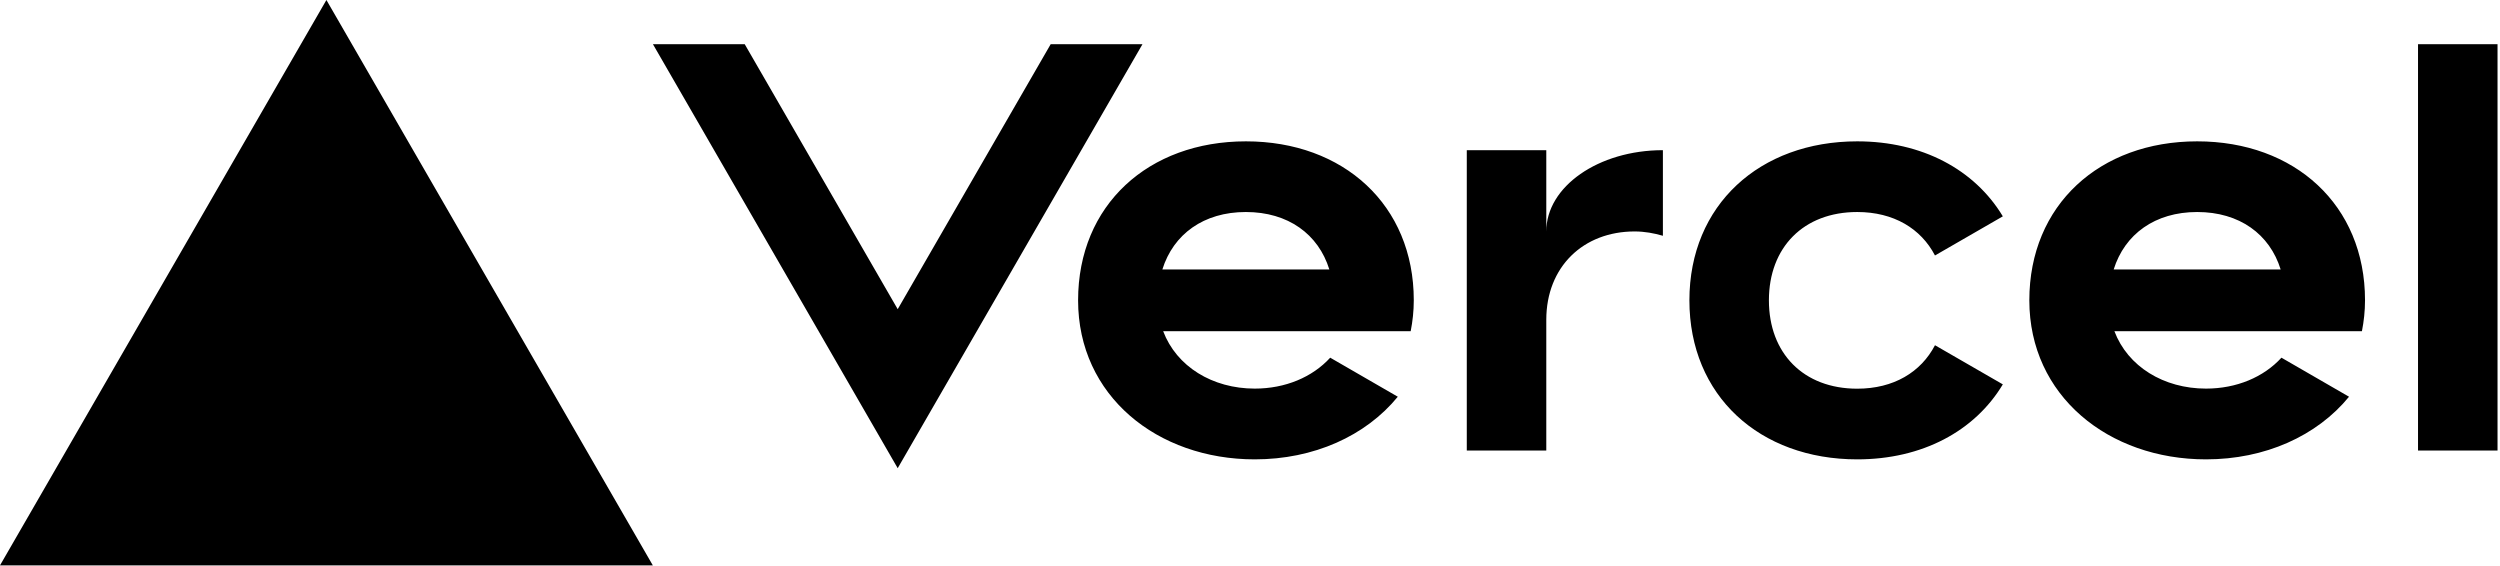
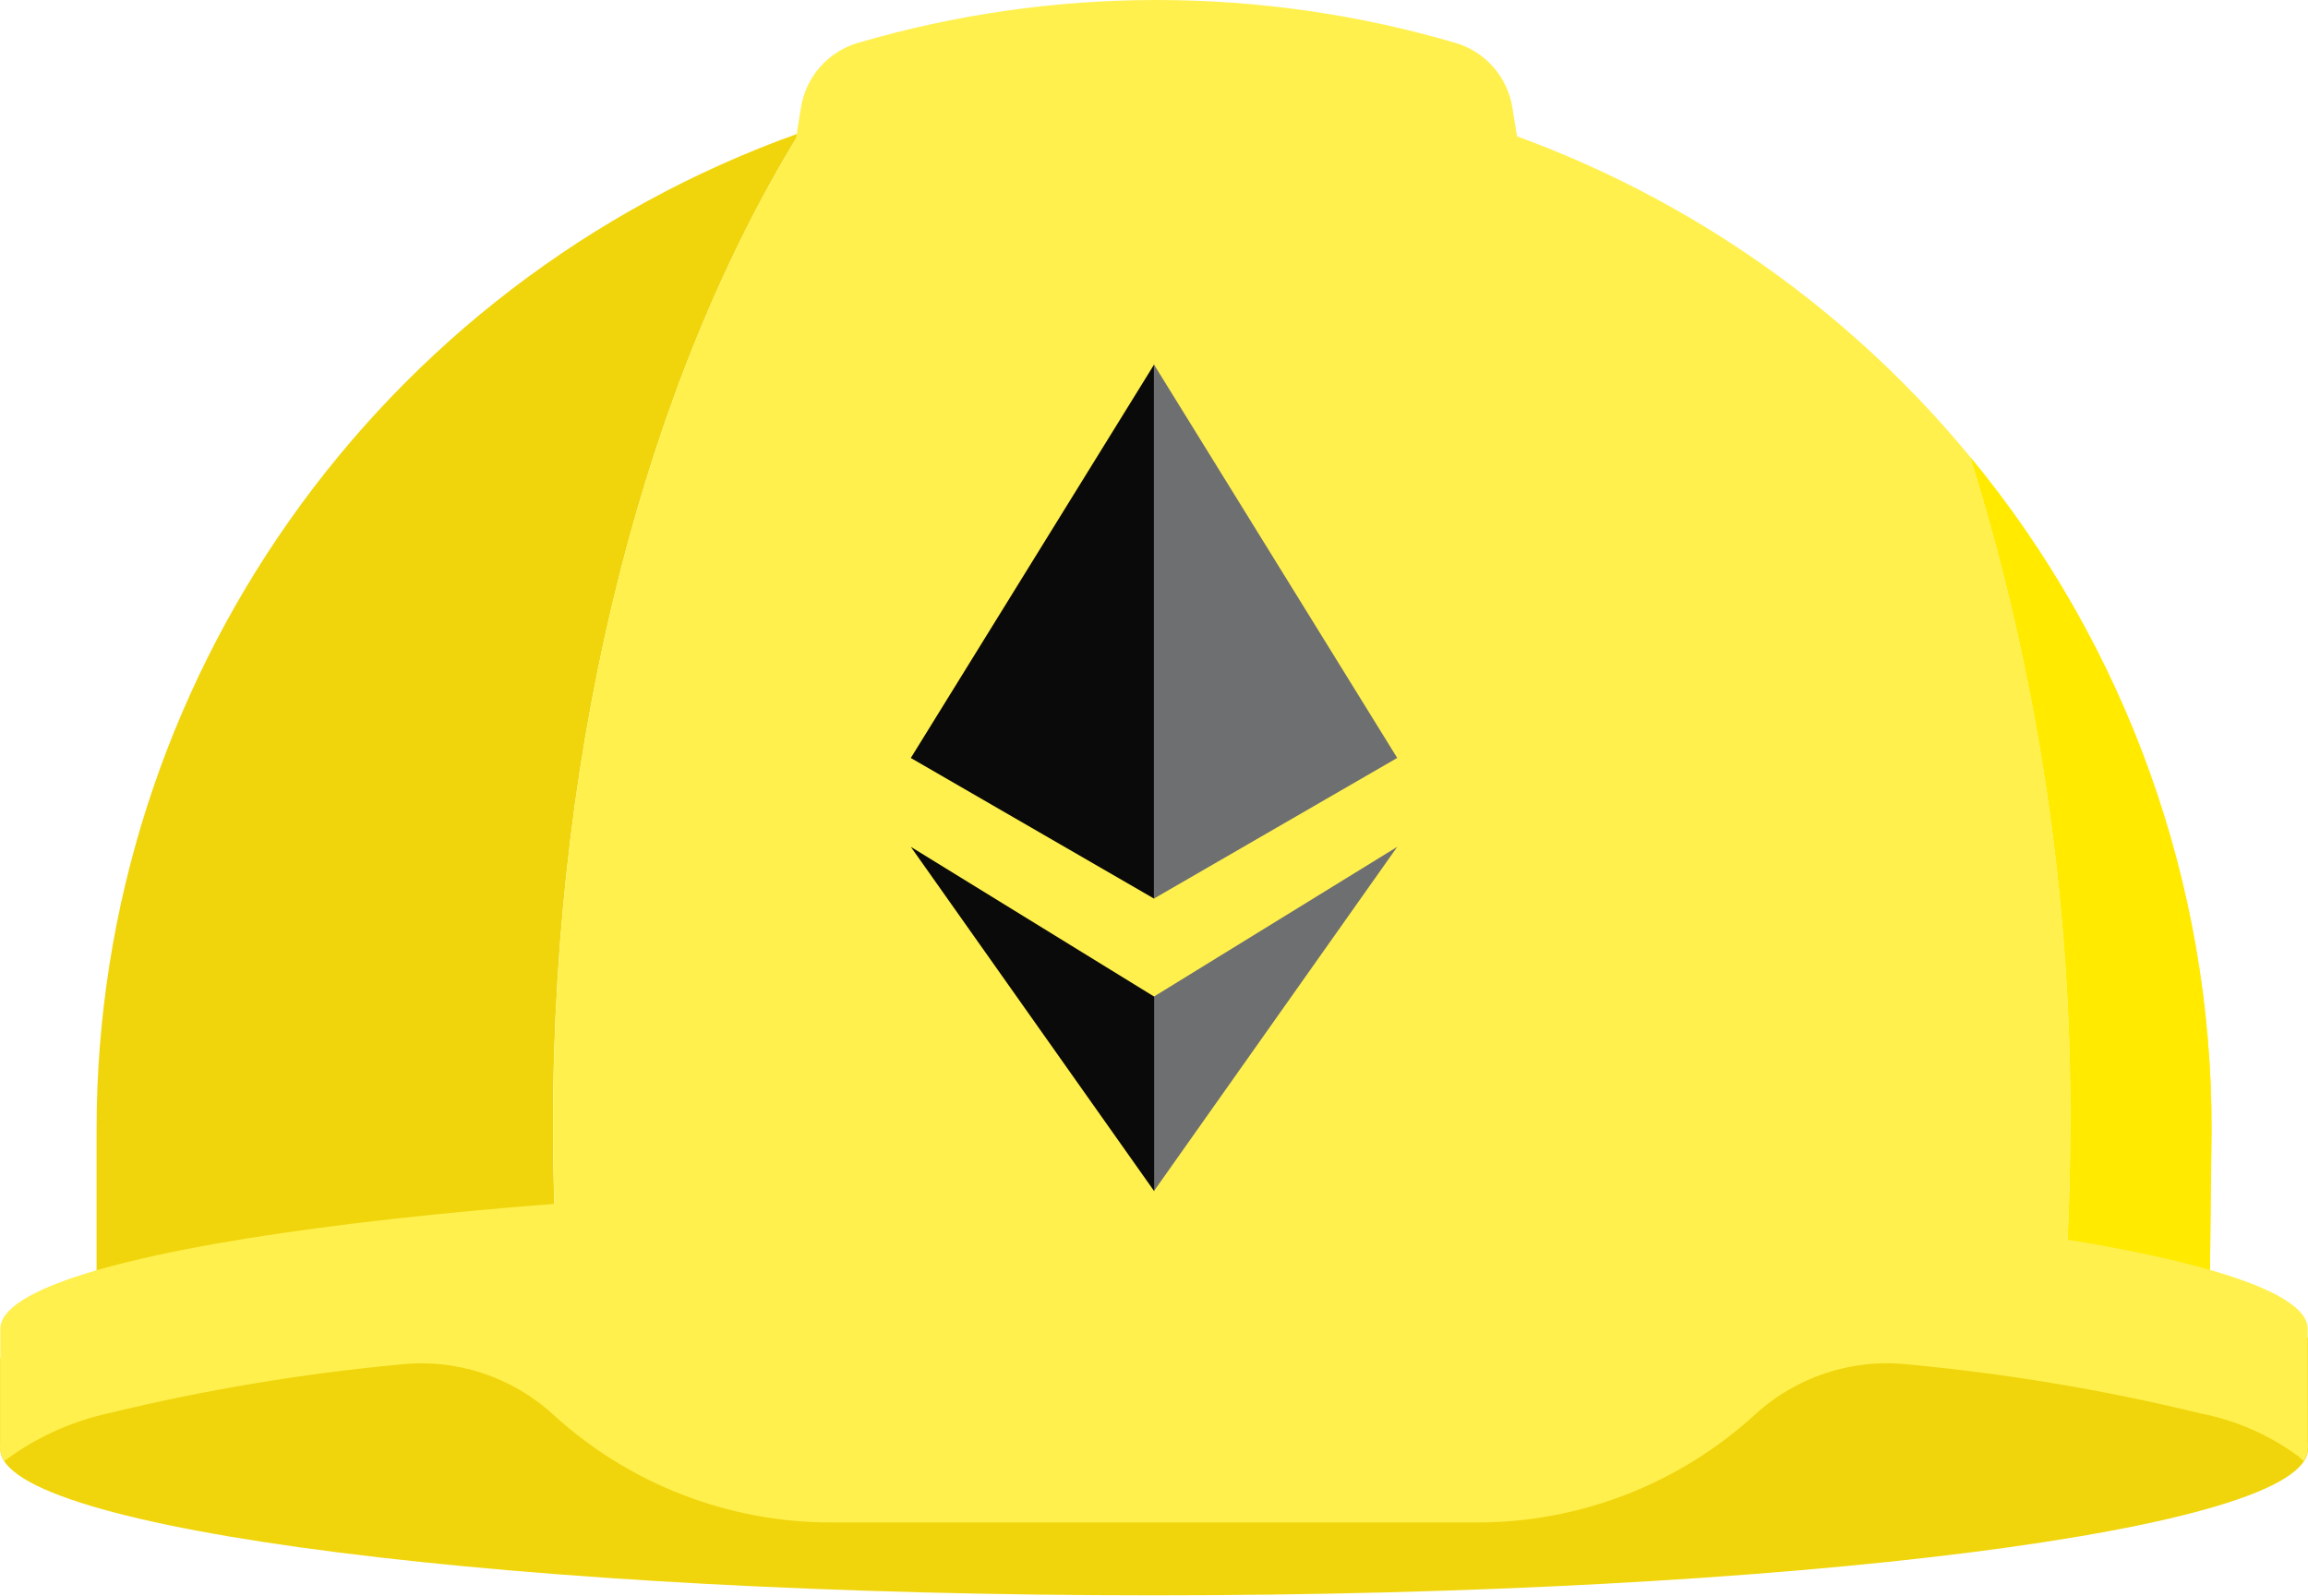
- <svg xmlns="http://www.w3.org/2000/svg" width="283" height="64" viewBox="0 0 283 64" fill="none">
-   <path d="M141.04 16c-11.04 0-19 7.2-19 18s8.96 18 20 18c6.67 0 12.55-2.64 16.19-7.09l-7.65-4.42c-2.02 2.21-5.09 3.5-8.54 3.5-4.79 0-8.86-2.5-10.37-6.5h28.02c.22-1.12.35-2.28.35-3.5 0-10.79-7.96-17.99-19-17.99zm-9.46 14.5c1.25-3.99 4.67-6.5 9.45-6.5 4.79 0 8.21 2.51 9.45 6.5h-18.9zM248.72 16c-11.04 0-19 7.2-19 18s8.96 18 20 18c6.67 0 12.55-2.64 16.19-7.09l-7.65-4.42c-2.02 2.21-5.09 3.5-8.54 3.5-4.79 0-8.86-2.5-10.37-6.5h28.02c.22-1.12.35-2.28.35-3.5 0-10.79-7.96-17.99-19-17.99zm-9.45 14.5c1.25-3.99 4.67-6.5 9.45-6.5 4.79 0 8.21 2.51 9.45 6.5h-18.9zM200.24 34c0 6 3.92 10 10 10 4.12 0 7.21-1.87 8.8-4.92l7.68 4.43c-3.18 5.3-9.14 8.49-16.48 8.49-11.05 0-19-7.2-19-18s7.96-18 19-18c7.34 0 13.29 3.19 16.48 8.49l-7.68 4.43c-1.59-3.05-4.68-4.92-8.8-4.92-6.07 0-10 4-10 10zm82.48-29v46h-9V5h9zM36.95 0L73.9 64H0L36.95 0zm92.38 5l-27.71 48L73.91 5H84.3l17.32 30 17.32-30h10.39zm58.91 12v9.69c-1-.29-2.06-.49-3.2-.49-5.81 0-10 4-10 10V51h-9V17h9v9.2c0-5.08 5.91-9.2 13.2-9.2z" fill="#000" />
+ <svg xmlns="http://www.w3.org/2000/svg" width="256px" height="177px" viewBox="0 0 256 177" version="1.1" preserveAspectRatio="xMidYMid">
+   <g>
+     <path d="M256,148.407 C256,148.407 217.007,142.63 196.403,140.973 C176.615,139.383 153.167,138.465 128.011,138.465 C102.856,138.465 79.408,139.383 59.626,140.973 C39.015,142.652 0.028,150.668 0.028,150.668 L0.028,160.744 C0.028,169.7 57.331,176.977 128.011,176.977 C198.692,176.977 255.994,169.7 255.994,160.744 L256,148.407 Z" fill="#F0D50C" />
+     <path d="M88.66,14.764 C41.926,31.416 10.717,75.665 10.714,125.277 L10.714,141.891 C27.391,137.907 44.395,135.441 61.518,134.525 C61.402,131.338 61.342,128.127 61.339,124.891 C61.355,81.297 71.879,42.069 88.66,14.764 Z" fill="#F0D50C" />
+     <path d="M245.303,125.277 C245.343,98.055 235.873,71.673 218.53,50.69 C226.048,74.704 229.795,99.739 229.635,124.902 C229.635,129.481 229.518,134.008 229.283,138.482 C234.62,139.304 239.907,140.425 245.118,141.841 L245.303,125.277 Z" fill="#FFF04D" />
+     <path d="M245.303,125.277 C245.343,98.055 235.873,71.673 218.53,50.69 C226.048,74.704 229.795,99.739 229.635,124.902 C229.635,129.481 229.518,134.008 229.283,138.482 C234.62,139.304 239.907,140.425 245.118,141.841 L245.303,125.277 Z" fill="#FFEA00" />
+     <path d="M218.53,50.684 C187.104,12.59 135.2,-1.766 88.666,14.764 C71.873,42.069 61.355,81.297 61.355,124.897 C61.355,128.132 61.415,131.343 61.534,134.53 C78.999,133.181 99.217,132.347 120.869,132.196 C120.869,132.196 125.789,132.196 128.023,132.196 C161.889,131.79 195.739,133.898 229.294,138.504 C229.522,134.026 229.639,129.5 229.647,124.925 C229.805,99.752 226.055,74.706 218.53,50.684 L218.53,50.684 Z" fill="#FFF04D" />
+     <g transform="translate(81.39467, 0)" fill="#FFF04D">
+       <path d="M93.799,58.442 L86.365,11.982 C85.837,8.564 83.388,5.756 80.073,4.767 C58.414,-1.589 35.385,-1.589 13.725,4.767 C10.413,5.757 7.966,8.566 7.439,11.982 L0,58.442" />
+     </g>
+     <path d="M128.023,131.211 C125.783,131.211 123.561,131.211 121.356,131.211 L121.11,131.211 L120.863,131.211 C53.508,131.681 0.034,138.756 0.034,147.416 L0.034,159.966 C-0.075,160.701 0.082,161.451 0.476,162.081 C3.897,159.512 7.829,157.707 12.007,156.786 C22.648,154.197 33.463,152.386 44.367,151.368 C50.559,150.688 56.745,152.707 61.344,156.909 C69.766,164.619 80.769,168.895 92.187,168.894 L163.836,168.894 C175.253,168.894 186.257,164.619 194.679,156.909 L194.679,156.909 C199.278,152.703 205.466,150.681 211.662,151.362 C222.563,152.38 233.377,154.191 244.016,156.781 C247.972,157.541 251.709,159.177 254.953,161.567 C255.138,161.751 255.351,161.914 255.513,162.081 C255.91,161.448 256.069,160.694 255.961,159.954 L255.961,147.405 C256,138.476 198.698,131.211 128.023,131.211 Z" fill="#FFF04D" />
+     <polygon fill="#6E6F70" points="154.98 93.942 127.989 110.556 127.989 132.134" />
+     <polygon fill="#0A0A0A" points="128.017 132.134 128.017 110.556 101.025 93.942" />
+     <polygon fill="#0A0A0A" points="101.025 84.085 101.025 84.085 128.017 99.691 128.017 40.429" />
+     <polygon fill="#6E6F70" points="154.98 84.085 127.989 40.424 127.989 40.424 127.989 68.473 127.989 68.473 127.989 99.685 154.98 84.079 154.98 84.079" />
+   </g>
</svg>
